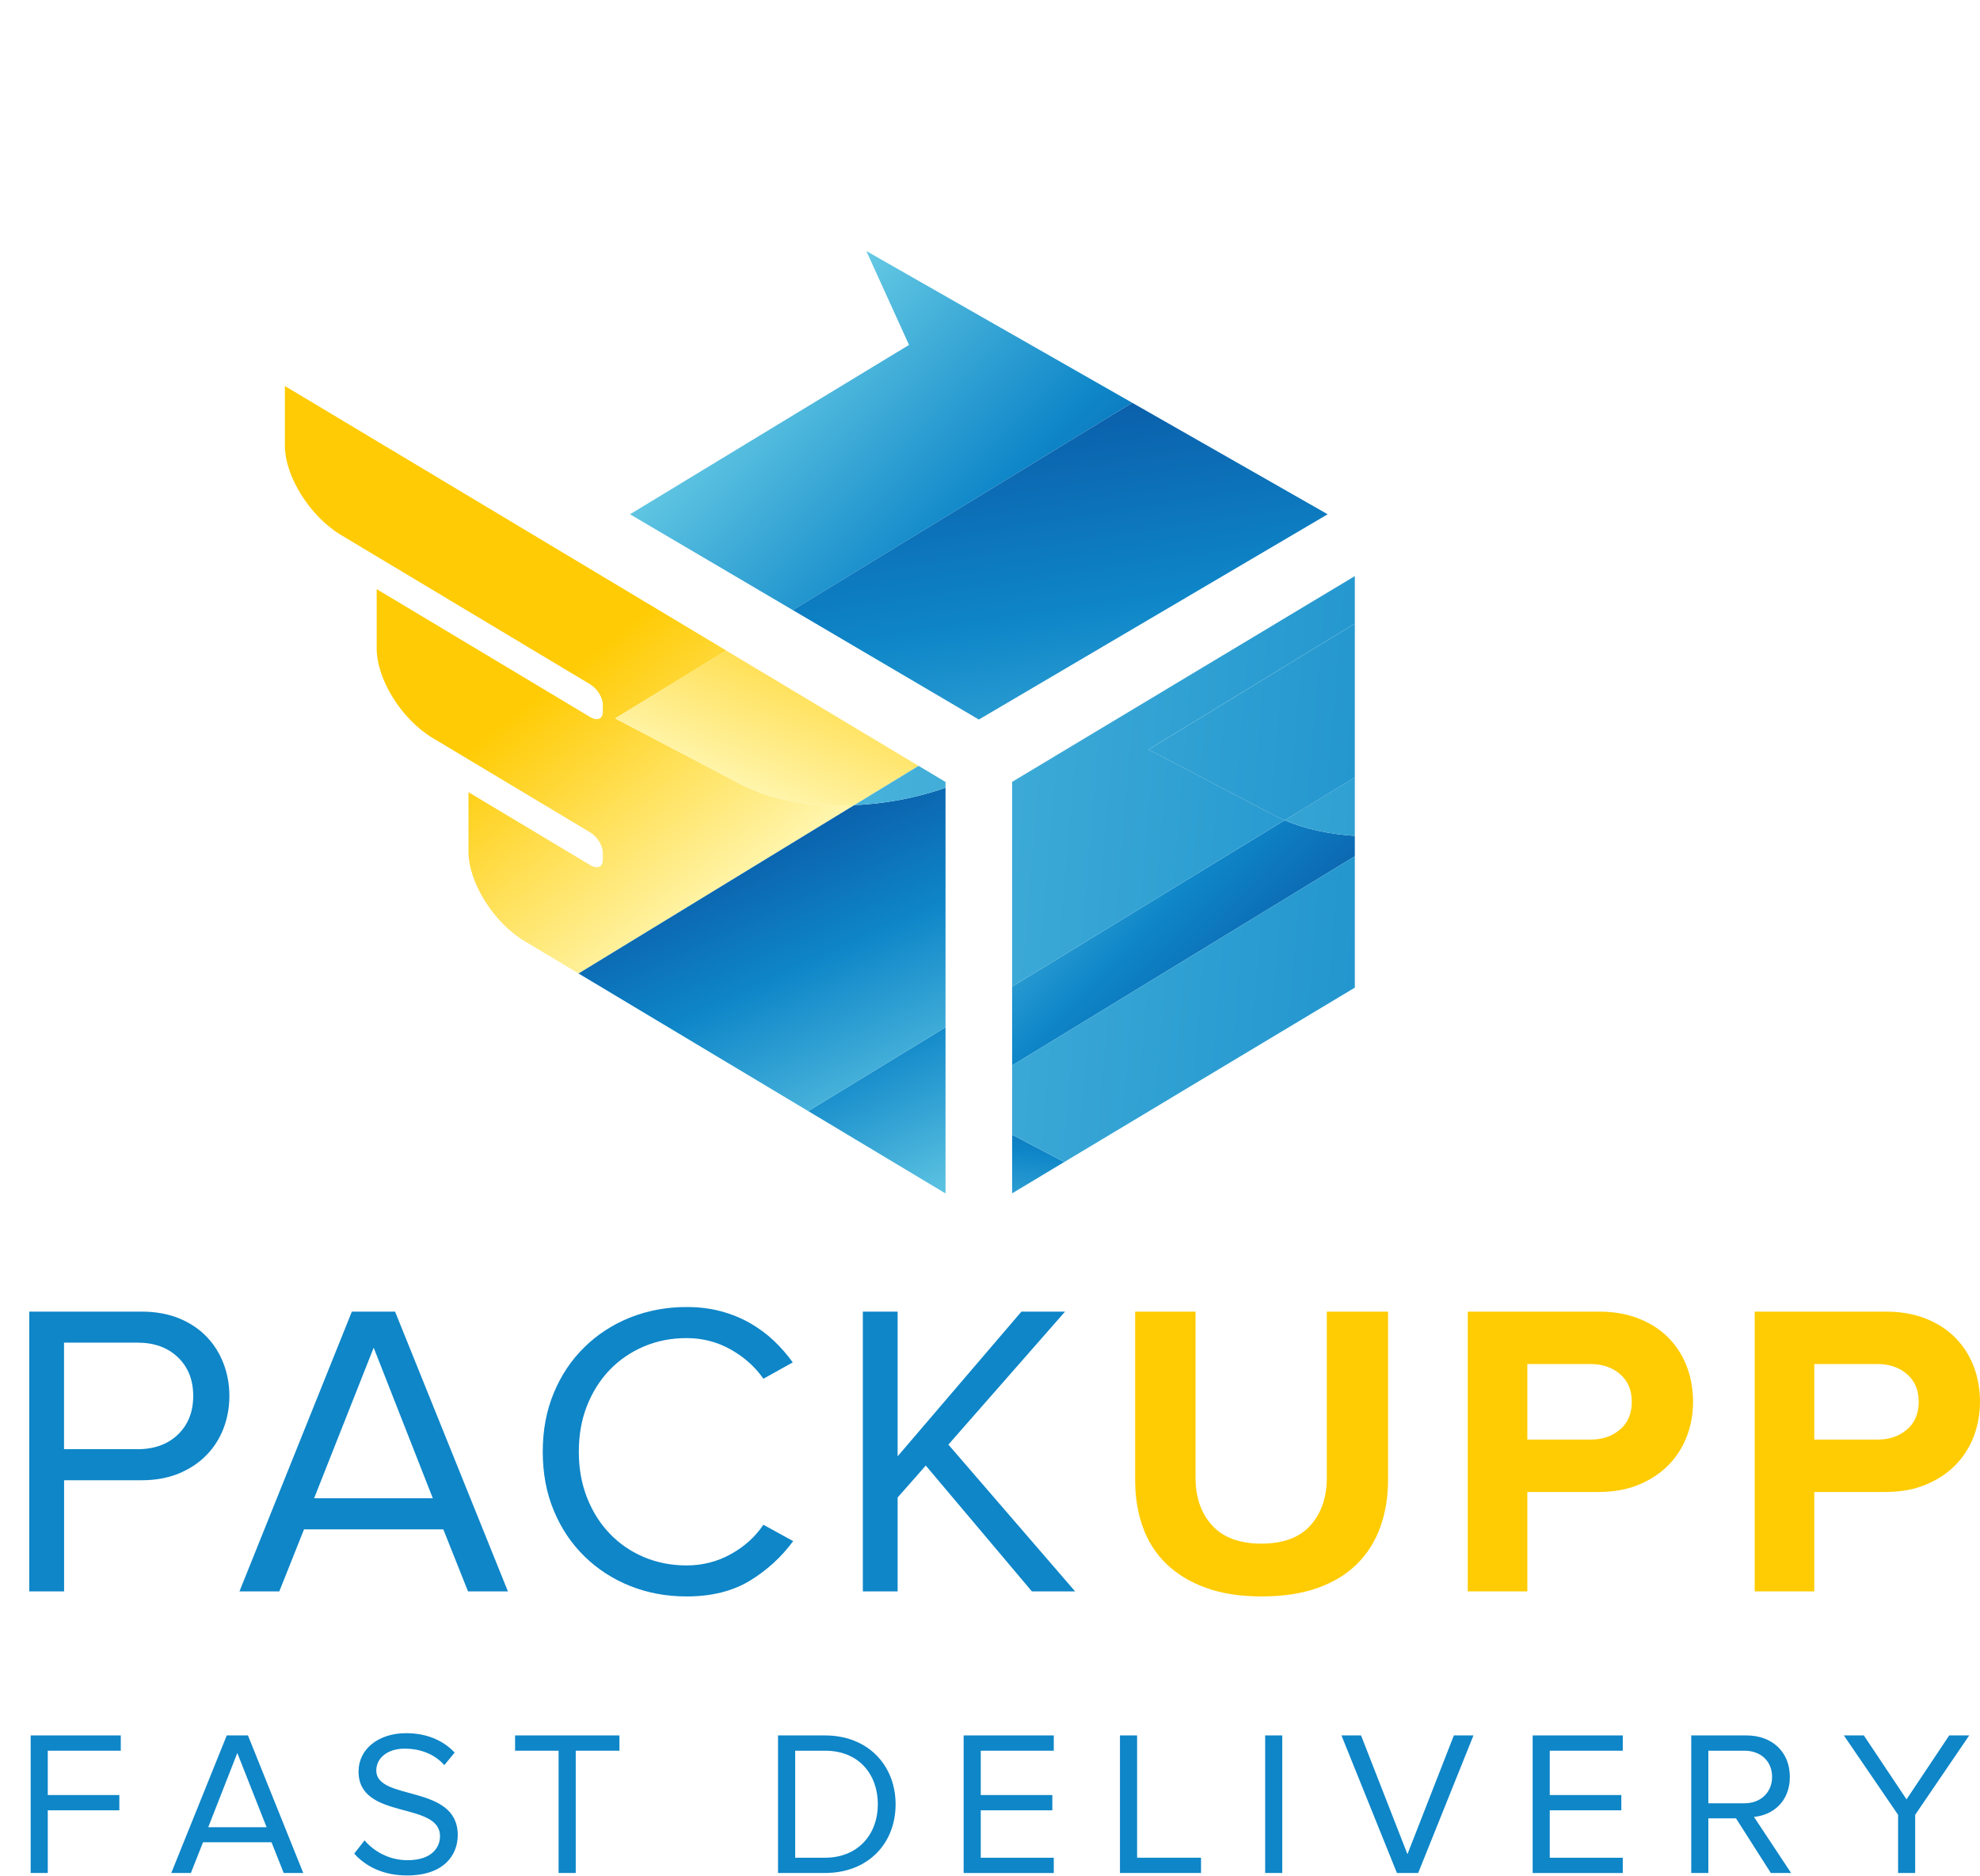
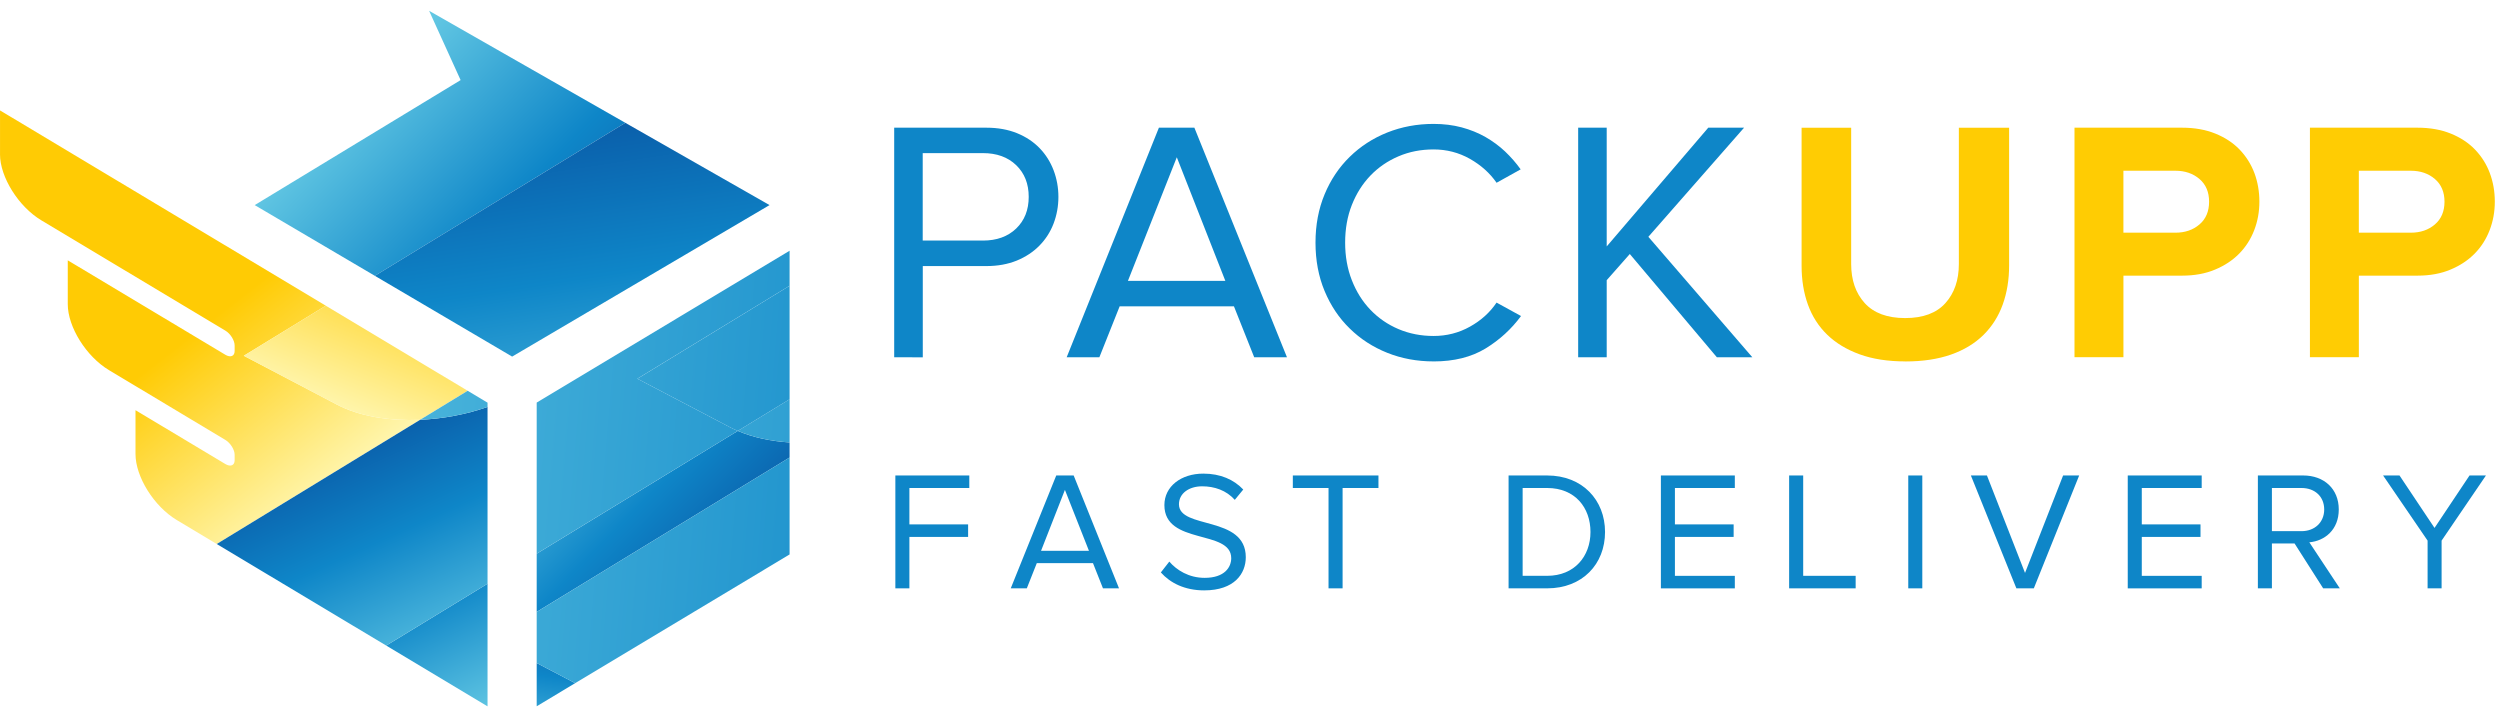
- <svg xmlns="http://www.w3.org/2000/svg" xmlns:xlink="http://www.w3.org/1999/xlink" version="1.1" id="Layer_1" x="0px" y="0px" style="enable-background:new 0 0 1920 1080;" xml:space="preserve" viewBox="649.19 222.05 614.74 582.36">
-   <style type="text/css">
+ <svg xmlns="http://www.w3.org/2000/svg" xmlns:xlink="http://www.w3.org/1999/xlink" version="1.1" id="Layer_1" x="0px" y="0px" xml:space="preserve" viewBox="649.19 222.05 105 30" width="105" height="30">
+   <defs id="defs268">
+ 	
+ 	
+ 	
+ 	
+ 	
+ 	
+ 	
+ 	
+ 	
+ 	
+ 	
+ 	
+ 	
+ 	
+ 	
+ 	
+ 	
+ 	
+ 	
+ 	
+ 	
+ </defs>
+   <style type="text/css" id="style2">
	.st0{fill:#0E86C8;}
	.st1{fill:#FFCC03;}
	
		.st2{clip-path:url(#SVGID_00000144321308012731566830000008389787881813641401_);fill:url(#SVGID_00000024712237295284495130000017123298631306539186_);}
	
		.st3{clip-path:url(#SVGID_00000076580284585615293980000006228622345003490488_);fill:url(#SVGID_00000139267990213616805720000006090084053708210605_);}
	
		.st4{clip-path:url(#SVGID_00000042733871526115282830000006731208393035457170_);fill:url(#SVGID_00000078725438273238137860000001147361677030464659_);}
	
		.st5{clip-path:url(#SVGID_00000050638795462065430220000009058526259237869491_);fill:url(#SVGID_00000117649695216720616370000003756520844578228116_);}
	
		.st6{clip-path:url(#SVGID_00000172406403844944854390000002966284558217666437_);fill:url(#SVGID_00000131332554968082806950000012505350479443916433_);}
	
		.st7{clip-path:url(#SVGID_00000102542782103205271020000015794713670843642256_);fill:url(#SVGID_00000051371831471027077340000003163839581135232430_);}
	
		.st8{clip-path:url(#SVGID_00000062175106281799539460000007577469314476230842_);fill:url(#SVGID_00000147924313128168320890000012386085904794116481_);}
	
		.st9{clip-path:url(#SVGID_00000164482674574133415090000008292912982143226761_);fill:url(#SVGID_00000121979256021321997660000003833718380678929024_);}
	
		.st10{clip-path:url(#SVGID_00000004520858773781133340000014828400399124092800_);fill:url(#SVGID_00000038412867056619310060000000949942190246940337_);}
	
		.st11{clip-path:url(#SVGID_00000164492812378203391120000014653813956100801178_);fill:url(#SVGID_00000106105955548012361180000016652697240295648917_);}
	
		.st12{clip-path:url(#SVGID_00000065037935992169804750000001713406159330219160_);fill:url(#SVGID_00000144300788728997812940000004890522109105361323_);}
	
		.st13{clip-path:url(#SVGID_00000016040075910330102610000013214275696948222355_);fill:url(#SVGID_00000168083561823265277370000017512936868189649297_);}
	
		.st14{clip-path:url(#SVGID_00000110434227322326453120000000485816709161113771_);fill:url(#SVGID_00000068661680357592761820000016000237174878699950_);}
</style>
-   <g>
-     <path class="st0" d="M658.27,716.21v-86.88h34.91c4.34,0,8.21,0.71,11.59,2.08c3.38,1.39,6.23,3.28,8.54,5.68   c2.3,2.38,4.05,5.16,5.27,8.33c1.21,3.18,1.83,6.54,1.83,10.09c0,3.56-0.62,6.93-1.83,10.1c-1.22,3.17-3,5.95-5.34,8.33   c-2.34,2.39-5.21,4.28-8.59,5.68c-3.39,1.37-7.21,2.07-11.46,2.07h-24.1v34.52H658.27z M691.86,672.05c5.21,0,9.41-1.51,12.58-4.56   c3.16-3.05,4.74-7.04,4.74-11.99c0-4.95-1.59-8.94-4.74-11.98c-3.18-3.05-7.37-4.56-12.58-4.56h-22.79v33.08H691.86z" />
-     <path class="st0" d="M794.5,716.21l-7.67-19.27h-43.25l-7.68,19.27h-12.37l34.9-86.88h13.42l35.04,86.88H794.5z M765.21,640.52   l-18.5,46.77h36.86L765.21,640.52z" />
-     <path class="st0" d="M862.37,717.77c-6.25,0-12.1-1.08-17.53-3.25c-5.42-2.17-10.15-5.23-14.18-9.19   c-4.05-3.94-7.22-8.67-9.52-14.19c-2.3-5.51-3.44-11.61-3.44-18.3s1.14-12.77,3.44-18.29c2.3-5.52,5.47-10.25,9.52-14.2   c4.03-3.95,8.76-7.02,14.18-9.19c5.43-2.16,11.27-3.26,17.53-3.26c3.82,0,7.35,0.44,10.61,1.31c3.26,0.87,6.25,2.08,9,3.64   c2.73,1.57,5.2,3.38,7.42,5.47c2.2,2.09,4.18,4.35,5.92,6.78l-9.12,5.07c-2.51-3.64-5.87-6.65-10.08-9.05   c-4.22-2.38-8.8-3.57-13.75-3.57c-4.77,0-9.21,0.86-13.29,2.61c-4.08,1.74-7.61,4.16-10.61,7.28c-3,3.13-5.34,6.85-7.04,11.14   c-1.7,4.31-2.53,9.05-2.53,14.26c0,5.13,0.83,9.86,2.53,14.2c1.7,4.35,4.04,8.07,7.04,11.2s6.53,5.57,10.61,7.3   c4.08,1.73,8.52,2.6,13.29,2.6c4.94,0,9.53-1.17,13.75-3.52c4.22-2.34,7.57-5.38,10.08-9.11l9.25,5.08   c-3.64,4.95-8.13,9.05-13.47,12.31C876.63,716.14,870.09,717.77,862.37,717.77" />
-     <polygon class="st0" points="969.57,716.21 936.62,677.13 927.88,687.04 927.88,716.21 917.08,716.21 917.08,629.33 927.88,629.33    927.88,674.26 966.31,629.33 979.86,629.33 943.64,670.62 982.99,716.21  " />
-     <path class="st1" d="M1040.89,717.77c-6.62,0-12.38-0.89-17.29-2.68c-4.91-1.78-9-4.25-12.28-7.42c-3.26-3.16-5.7-6.96-7.3-11.39   c-1.6-4.42-2.4-9.33-2.4-14.71v-52.23h18.76v51.58c0,6.07,1.7,11.01,5.13,14.78c3.44,3.78,8.55,5.67,15.3,5.67   c6.79,0,11.86-1.89,15.24-5.67c3.38-3.77,5.08-8.7,5.08-14.78v-51.58h19.02v52.1c0,5.39-0.8,10.31-2.41,14.79   c-1.61,4.48-4.05,8.32-7.3,11.52c-3.28,3.22-7.35,5.7-12.27,7.42C1053.24,716.9,1047.49,717.77,1040.89,717.77" />
-     <path class="st1" d="M1104.89,716.21v-86.88h40.72c4.68,0,8.86,0.74,12.53,2.22c3.65,1.47,6.72,3.48,9.2,6.04   c2.47,2.57,4.35,5.54,5.62,8.92c1.26,3.38,1.88,7,1.88,10.81c0,3.83-0.65,7.42-1.96,10.82c-1.31,3.38-3.2,6.34-5.68,8.86   c-2.48,2.51-5.53,4.54-9.14,6.04c-3.61,1.52-7.76,2.29-12.47,2.29h-22.2v30.87H1104.89z M1143.06,669.06   c3.64,0,6.69-1.04,9.12-3.13c2.42-2.07,3.64-4.94,3.64-8.6c0-3.64-1.22-6.51-3.64-8.59c-2.43-2.09-5.48-3.13-9.12-3.13h-19.67   v23.44H1143.06z" />
-     <path class="st1" d="M1193.98,716.21v-86.88h40.71c4.69,0,8.87,0.74,12.54,2.22c3.65,1.47,6.71,3.48,9.19,6.04   c2.47,2.57,4.36,5.54,5.62,8.92c1.26,3.38,1.89,7,1.89,10.81c0,3.83-0.66,7.42-1.96,10.82c-1.31,3.38-3.2,6.34-5.68,8.86   c-2.48,2.51-5.54,4.54-9.14,6.04c-3.62,1.52-7.77,2.29-12.48,2.29h-22.19v30.87H1193.98z M1232.14,669.06   c3.64,0,6.69-1.04,9.12-3.13c2.42-2.07,3.64-4.94,3.64-8.6c0-3.64-1.22-6.51-3.64-8.59c-2.43-2.09-5.48-3.13-9.12-3.13h-19.66   v23.44H1232.14z" />
-     <g>
-       <defs>
-         <polygon id="SVGID_1_" points="963.43,592.6 979.62,582.87 963.43,574.4    " />
-       </defs>
-       <clipPath id="SVGID_00000036943123002451654210000006254360280970162085_">
-         <use xlink:href="#SVGID_1_" style="overflow:visible;" />
-       </clipPath>
-       <linearGradient id="SVGID_00000034066637922013692940000018312954931142423196_" gradientUnits="userSpaceOnUse" x1="639.636" y1="928.068" x2="649.562" y2="928.068" gradientTransform="matrix(0.9585 -7.1887 -7.1887 -0.9585 7025.62 6104.64)">
-         <stop offset="0" style="stop-color:#66CAE4" />
-         <stop offset="0.511" style="stop-color:#0E86C8" />
-         <stop offset="1" style="stop-color:#094D9D" />
-       </linearGradient>
-       <polygon style="clip-path:url(#SVGID_00000036943123002451654210000006254360280970162085_);fill:url(#SVGID_00000034066637922013692940000018312954931142423196_);" points="    961.05,592.28 963.72,572.27 982,574.71 979.34,594.72   " />
+   <path class="st0" d="m 686.746,237.056 v -9.643 h 3.875 c 0.482,0 0.911,0.079 1.286,0.231 0.375,0.154 0.692,0.364 0.948,0.63 0.255,0.264 0.45,0.573 0.585,0.925 0.134,0.353 0.203,0.726 0.203,1.12 0,0.395 -0.069,0.769 -0.203,1.121 -0.135,0.352 -0.333,0.66 -0.593,0.925 -0.26,0.265 -0.578,0.475 -0.953,0.63 -0.376,0.152 -0.8,0.23 -1.272,0.23 h -2.675 v 3.832 z m 3.728,-4.902 c 0.578,0 1.044,-0.168 1.396,-0.506 0.351,-0.339 0.526,-0.781 0.526,-1.331 0,-0.549 -0.176,-0.992 -0.526,-1.33 -0.353,-0.339 -0.818,-0.506 -1.396,-0.506 h -2.53 v 3.672 h 2.53 z" id="path4" style="stroke-width:0.111" />
+   <path class="st0" d="m 701.867,237.056 -0.851,-2.139 h -4.801 l -0.852,2.139 h -1.373 l 3.874,-9.643 h 1.49 l 3.889,9.643 z m -3.251,-8.401 -2.053,5.191 h 4.091 z" id="path6" style="stroke-width:0.111" />
+   <path class="st0" d="m 709.4,237.229 c -0.694,0 -1.343,-0.12 -1.946,-0.361 -0.602,-0.241 -1.127,-0.581 -1.574,-1.02 -0.45,-0.437 -0.801,-0.962 -1.057,-1.575 -0.255,-0.612 -0.382,-1.289 -0.382,-2.031 0,-0.743 0.127,-1.417 0.382,-2.03 0.255,-0.613 0.607,-1.138 1.057,-1.576 0.447,-0.438 0.972,-0.779 1.574,-1.02 0.603,-0.24 1.251,-0.362 1.946,-0.362 0.424,0 0.816,0.049 1.178,0.145 0.362,0.097 0.694,0.231 0.999,0.404 0.303,0.174 0.577,0.375 0.824,0.607 0.244,0.232 0.464,0.483 0.657,0.753 l -1.012,0.563 c -0.279,-0.404 -0.652,-0.738 -1.119,-1.004 -0.468,-0.264 -0.977,-0.396 -1.526,-0.396 -0.529,0 -1.022,0.095 -1.475,0.29 -0.453,0.193 -0.845,0.462 -1.178,0.808 -0.333,0.347 -0.593,0.76 -0.781,1.236 -0.189,0.478 -0.281,1.004 -0.281,1.583 0,0.569 0.092,1.094 0.281,1.576 0.189,0.483 0.448,0.896 0.781,1.243 0.333,0.347 0.725,0.618 1.178,0.81 0.453,0.192 0.946,0.289 1.475,0.289 0.548,0 1.058,-0.13 1.526,-0.391 0.468,-0.26 0.84,-0.597 1.119,-1.011 l 1.027,0.564 c -0.404,0.549 -0.902,1.004 -1.495,1.366 -0.594,0.36 -1.32,0.541 -2.177,0.541" id="path8" style="stroke-width:0.111" />
+   <polygon class="st0" points="927.88,674.26 966.31,629.33 979.86,629.33 943.64,670.62 982.99,716.21 969.57,716.21 936.62,677.13 927.88,687.04 927.88,716.21 917.08,716.21 917.08,629.33 927.88,629.33 " id="polygon10" transform="matrix(0.1109949,0,0,0.1109949,613.6817,157.5605)" />
+   <path class="st1" d="m 729.215,237.229 c -0.735,0 -1.374,-0.099 -1.919,-0.297 -0.545,-0.198 -0.999,-0.472 -1.363,-0.824 -0.362,-0.351 -0.633,-0.773 -0.81,-1.264 -0.178,-0.491 -0.266,-1.036 -0.266,-1.633 v -5.797 h 2.082 v 5.725 c 0,0.674 0.189,1.222 0.569,1.641 0.382,0.42 0.949,0.629 1.698,0.629 0.754,0 1.316,-0.21 1.692,-0.629 0.375,-0.418 0.564,-0.966 0.564,-1.641 v -5.725 h 2.111 v 5.783 c 0,0.598 -0.089,1.144 -0.268,1.642 -0.179,0.497 -0.45,0.923 -0.81,1.279 -0.364,0.357 -0.816,0.633 -1.362,0.824 -0.547,0.192 -1.185,0.289 -1.918,0.289" id="path12" style="stroke-width:0.111" />
+   <path class="st1" d="m 736.319,237.056 v -9.643 h 4.52 c 0.519,0 0.983,0.082 1.391,0.246 0.405,0.163 0.746,0.386 1.021,0.67 0.274,0.285 0.483,0.615 0.624,0.99 0.14,0.375 0.209,0.777 0.209,1.2 0,0.425 -0.072,0.824 -0.218,1.201 -0.145,0.375 -0.355,0.704 -0.63,0.983 -0.275,0.279 -0.614,0.504 -1.014,0.67 -0.401,0.169 -0.861,0.254 -1.384,0.254 h -2.464 v 3.426 h -2.053 z m 4.237,-5.233 c 0.404,0 0.743,-0.115 1.012,-0.347 0.269,-0.23 0.404,-0.548 0.404,-0.955 0,-0.404 -0.135,-0.723 -0.404,-0.953 -0.27,-0.232 -0.608,-0.347 -1.012,-0.347 h -2.183 v 2.602 h 2.183 z" id="path14" style="stroke-width:0.111" />
+   <path class="st1" d="m 746.207,237.056 v -9.643 h 4.519 c 0.521,0 0.985,0.082 1.392,0.246 0.405,0.163 0.745,0.386 1.02,0.67 0.274,0.285 0.484,0.615 0.624,0.99 0.14,0.375 0.21,0.777 0.21,1.2 0,0.425 -0.073,0.824 -0.218,1.201 -0.145,0.375 -0.355,0.704 -0.63,0.983 -0.275,0.279 -0.615,0.504 -1.014,0.67 -0.402,0.169 -0.862,0.254 -1.385,0.254 h -2.463 v 3.426 h -2.053 z m 4.236,-5.233 c 0.404,0 0.743,-0.115 1.012,-0.347 0.269,-0.23 0.404,-0.548 0.404,-0.955 0,-0.404 -0.135,-0.723 -0.404,-0.953 -0.27,-0.232 -0.608,-0.347 -1.012,-0.347 h -2.182 v 2.602 h 2.182 z" id="path16" style="stroke-width:0.111" />
+   <g id="g33" transform="matrix(0.09982739,0,0,0.09982739,575.5543,192.5558)">
+     <defs id="defs19">
+       <polygon id="SVGID_1_" points="979.62,582.87 963.43,574.4 963.43,592.6 " />
+     </defs>
+     <clipPath id="SVGID_00000036943123002451654210000006254360280970162085_">
+       <use xlink:href="#SVGID_1_" style="overflow:visible" id="use21" />
+     </clipPath>
+     <linearGradient id="SVGID_00000034066637922013692940000018312954931142423196_" gradientUnits="userSpaceOnUse" x1="639.636" y1="928.068" x2="649.562" y2="928.068" gradientTransform="matrix(0.9585,-7.1887,-7.1887,-0.9585,7025.62,6104.64)">
+       <stop offset="0" style="stop-color:#66CAE4" id="stop24" />
+       <stop offset="0.511" style="stop-color:#0E86C8" id="stop26" />
+       <stop offset="1" style="stop-color:#094D9D" id="stop28" />
+     </linearGradient>
+     <polygon style="fill:url(#SVGID_00000034066637922013692940000018312954931142423196_)" points="961.05,592.28 963.72,572.27 982,574.71 979.34,594.72 " clip-path="url(#SVGID_00000036943123002451654210000006254360280970162085_)" id="polygon31" />
+   </g>
+   <g id="g50" transform="matrix(0.09982739,0,0,0.09982739,575.5543,192.5558)">
+     <defs id="defs36">
+       <path id="SVGID_00000122703963076108459060000015007115477716714424_" d="m 963.43,528.4 v 24.49 l 106.4,-64.96 v -6.32 c -7.96,-0.54 -15.43,-2.13 -21.78,-4.87 z" />
+     </defs>
+     <clipPath id="SVGID_00000149378177074060908760000009995481105457254280_">
+       <use xlink:href="#SVGID_00000122703963076108459060000015007115477716714424_" style="overflow:visible" id="use38" />
+     </clipPath>
+     <linearGradient id="SVGID_00000129924740806503008500000013294233632158196359_" gradientUnits="userSpaceOnUse" x1="680.239" y1="969.079" x2="690.164" y2="969.079" gradientTransform="matrix(8.7215,8.55,8.55,-8.7215,-13254.247,3099.005)">
+       <stop offset="0" style="stop-color:#66CAE4" id="stop41" />
+       <stop offset="0.511" style="stop-color:#0E86C8" id="stop43" />
+       <stop offset="1" style="stop-color:#094D9D" id="stop45" />
+     </linearGradient>
+     <polygon style="fill:url(#SVGID_00000129924740806503008500000013294233632158196359_)" points="1015.57,423.55 1107.9,514.05 1017.69,606.08 925.36,515.57 " clip-path="url(#SVGID_00000149378177074060908760000009995481105457254280_)" id="polygon48" />
+   </g>
+   <g id="g65" transform="matrix(0.09982739,0,0,0.09982739,575.5543,192.5558)">
+     <defs id="defs53">
+       <path id="SVGID_00000111893057100121077560000015756764158549902763_" d="m 737.63,360.36 c 0,9.59 7.79,22.03 17.38,27.78 l 77.43,46.41 c 2.16,1.3 3.91,4.11 3.91,6.27 v 2.32 c 0,2.16 -1.75,2.87 -3.91,1.57 l -66.3,-39.73 v 18.43 c 0,9.6 7.77,22.04 17.36,27.78 l 48.94,29.34 c 2.16,1.3 3.91,4.11 3.91,6.27 v 2.31 c 0,2.17 -1.75,2.87 -3.91,1.57 l -37.8,-22.65 v 18.43 c 0,9.6 7.77,22.04 17.37,27.79 l 16.8,10.07 85.58,-52.26 c -13.05,0.57 -25.63,-1.47 -35.05,-6.41 L 840.2,445.13 874.7,424.06 737.64,341.91 v 18.45 z" />
+     </defs>
+     <clipPath id="SVGID_00000175293911931365012870000013553089571973026187_">
+       <use xlink:href="#SVGID_00000111893057100121077560000015756764158549902763_" style="overflow:visible" id="use55" />
+     </clipPath>
+     <linearGradient id="SVGID_00000161628318414795105380000005387269720267231133_" gradientUnits="userSpaceOnUse" x1="645.577" y1="956.05" x2="655.502" y2="956.05" gradientTransform="matrix(-5.4163,-6.9492,-6.9492,5.4163,11018.714,-191.7927)">
+       <stop offset="0" style="stop-color:#FFF6AF" id="stop58" />
+       <stop offset="1" style="stop-color:#FFCB04" id="stop60" />
+     </linearGradient>
+     <polygon style="fill:url(#SVGID_00000161628318414795105380000005387269720267231133_)" points="804.43,610.04 649.19,410.86 847.59,256.22 1002.84,455.4 " clip-path="url(#SVGID_00000175293911931365012870000013553089571973026187_)" id="polygon63" />
+   </g>
+   <g id="g82" transform="matrix(0.09982739,0,0,0.09982739,575.5543,192.5558)">
+     <defs id="defs68">
+       <polygon id="SVGID_00000173876240894503234510000004744979866212345750_" points="942.75,592.63 942.75,556.81 942.75,546.64 942.75,541.04 900.12,567.06 " />
+     </defs>
+     <clipPath id="SVGID_00000169529539261825599890000011385587515160088458_">
+       <use xlink:href="#SVGID_00000173876240894503234510000004744979866212345750_" style="overflow:visible" id="use70" />
+     </clipPath>
+     <linearGradient id="SVGID_00000132083240463927878320000015553205062291089313_" gradientUnits="userSpaceOnUse" x1="640.992" y1="953.345" x2="650.916" y2="953.345" gradientTransform="matrix(-4.7925,-9.9684,-9.9684,4.7925,13513.134,2421.801)">
+       <stop offset="0" style="stop-color:#66CAE4" id="stop73" />
+       <stop offset="0.511" style="stop-color:#0E86C8" id="stop75" />
+       <stop offset="1" style="stop-color:#094D9D" id="stop77" />
+     </linearGradient>
+     <polygon style="fill:url(#SVGID_00000132083240463927878320000015553205062291089313_)" points="908.12,609.27 879.98,550.72 934.75,524.39 962.9,582.94 " clip-path="url(#SVGID_00000169529539261825599890000011385587515160088458_)" id="polygon80" />
+   </g>
+   <g id="g99" transform="matrix(0.09982739,0,0,0.09982739,575.5543,192.5558)">
+     <defs id="defs85">
+       <polygon id="SVGID_00000043428505518389210670000000422011275446872227_" points="844.79,381.74 895.33,411.49 1000.72,347.12 918.17,300 931.42,329.15 " />
+     </defs>
+     <clipPath id="SVGID_00000112591626726785372330000010392159719617855160_">
+       <use xlink:href="#SVGID_00000043428505518389210670000000422011275446872227_" style="overflow:visible" id="use87" />
+     </clipPath>
+     <linearGradient id="SVGID_00000096046929064041163800000002140440505428964786_" gradientUnits="userSpaceOnUse" x1="668.046" y1="969.808" x2="677.971" y2="969.808" gradientTransform="matrix(11.5259,11.2993,11.2993,-11.5259,-17766.064,3954.985)">
+       <stop offset="0" style="stop-color:#66CAE4" id="stop90" />
+       <stop offset="0.511" style="stop-color:#0E86C8" id="stop92" />
+       <stop offset="1" style="stop-color:#094D9D" id="stop94" />
+     </linearGradient>
+     <polygon style="fill:url(#SVGID_00000096046929064041163800000002140440505428964786_)" points="921.21,222.05 1056.45,354.64 924.3,489.44 789.06,356.85 " clip-path="url(#SVGID_00000112591626726785372330000010392159719617855160_)" id="polygon97" />
+   </g>
+   <g id="g116" transform="matrix(0.09982739,0,0,0.09982739,575.5543,192.5558)">
+     <defs id="defs102">
+       <path id="SVGID_00000147196304846525165690000016987571979872895896_" d="m 1048.05,476.73 c 6.34,2.74 13.82,4.34 21.78,4.87 v -18.17 z" />
+     </defs>
+     <clipPath id="SVGID_00000081632583235260451250000007172609011028455823_">
+       <use xlink:href="#SVGID_00000147196304846525165690000016987571979872895896_" style="overflow:visible" id="use104" />
+     </clipPath>
+     <linearGradient id="SVGID_00000049220511830422894770000013544968227496588675_" gradientUnits="userSpaceOnUse" x1="665.32" y1="958.651" x2="675.244" y2="958.651" gradientTransform="matrix(76.1479,-6.2371,3.663,-43.3072,-53342.145,46157.309)">
+       <stop offset="0" style="stop-color:#66CAE4" id="stop107" />
+       <stop offset="0.511" style="stop-color:#0E86C8" id="stop109" />
+       <stop offset="1" style="stop-color:#094D9D" id="stop111" />
+     </linearGradient>
+     <polygon style="fill:url(#SVGID_00000049220511830422894770000013544968227496588675_)" points="1048.05,463.43 1071.53,461.51 1069.83,481.61 1046.35,483.53 " clip-path="url(#SVGID_00000081632583235260451250000007172609011028455823_)" id="polygon114" />
+   </g>
+   <g id="g131" transform="matrix(0.09982739,0,0,0.09982739,575.5543,192.5558)">
+     <defs id="defs119">
+       <path id="SVGID_00000001660673254559131600000001426817131345342380_" d="m 840.19,445.14 39.14,20.52 c 9.43,4.94 22,6.98 35.05,6.41 l 20,-12.21 -59.7,-35.79 z" />
+     </defs>
+     <clipPath id="SVGID_00000135680070222529298300000003012491369502537908_">
+       <use xlink:href="#SVGID_00000001660673254559131600000001426817131345342380_" style="overflow:visible" id="use121" />
+     </clipPath>
+     <linearGradient id="SVGID_00000002371404668330050750000000086676210857505938_" gradientUnits="userSpaceOnUse" x1="661.865" y1="940.808" x2="671.79" y2="940.808" gradientTransform="matrix(2.8614,-6.9492,-6.9492,-2.8614,5523.212,7759.323)">
+       <stop offset="8.073434e-08" style="stop-color:#FFF6AF" id="stop124" />
+       <stop offset="1" style="stop-color:#FFCB04" id="stop126" />
+     </linearGradient>
+     <polygon style="fill:url(#SVGID_00000002371404668330050750000000086676210857505938_)" points="823.1,465.6 853.85,390.91 951.49,431.11 920.74,505.8 " clip-path="url(#SVGID_00000135680070222529298300000003012491369502537908_)" id="polygon129" />
+   </g>
+   <g id="g148" transform="matrix(0.09982739,0,0,0.09982739,575.5543,192.5558)">
+     <defs id="defs134">
+       <polygon id="SVGID_00000071537451502057140010000001939203868320256391_" points="895.33,411.49 953.1,445.48 1061.39,381.74 1000.72,347.12 " />
+     </defs>
+     <clipPath id="SVGID_00000132783184143240864420000002467434631688596357_">
+       <use xlink:href="#SVGID_00000071537451502057140010000001939203868320256391_" style="overflow:visible" id="use136" />
+     </clipPath>
+     <linearGradient id="SVGID_00000070814212150505400900000013096103117744808881_" gradientUnits="userSpaceOnUse" x1="656.419" y1="949.37" x2="666.344" y2="949.37" gradientTransform="matrix(-2.8614,-18.6675,-18.6675,2.8614,20596.021,10044.554)">
+       <stop offset="0" style="stop-color:#66CAE4" id="stop139" />
+       <stop offset="0.511" style="stop-color:#0E86C8" id="stop141" />
+       <stop offset="1" style="stop-color:#094D9D" id="stop143" />
+     </linearGradient>
+     <polygon style="fill:url(#SVGID_00000070814212150505400900000013096103117744808881_)" points="899.14,470.35 880.6,349.38 1057.58,322.25 1076.12,443.22 " clip-path="url(#SVGID_00000132783184143240864420000002467434631688596357_)" id="polygon146" />
+   </g>
+   <g id="g165" transform="matrix(0.09982739,0,0,0.09982739,575.5543,192.5558)">
+     <defs id="defs151">
+       <polygon id="SVGID_00000067220249136317924780000010476882374223402632_" points="963.43,574.4 979.62,582.87 1069.83,528.72 1069.83,487.93 963.43,552.89 " />
+     </defs>
+     <clipPath id="SVGID_00000051357894975743590010000013432610249016627639_">
+       <use xlink:href="#SVGID_00000067220249136317924780000010476882374223402632_" style="overflow:visible" id="use153" />
+     </clipPath>
+     <linearGradient id="SVGID_00000033334407161701336450000004937581660937976760_" gradientUnits="userSpaceOnUse" x1="664.701" y1="957.409" x2="674.626" y2="957.409" gradientTransform="matrix(76.1497,-6.2373,3.663,-43.3083,-53349.238,46164.848)">
+       <stop offset="0" style="stop-color:#66CAE4" id="stop156" />
+       <stop offset="0.511" style="stop-color:#0E86C8" id="stop158" />
+       <stop offset="1" style="stop-color:#094D9D" id="stop160" />
+     </linearGradient>
+     <polygon style="fill:url(#SVGID_00000033334407161701336450000004937581660937976760_)" points="963.43,487.93 1078.66,478.49 1069.83,582.87 954.6,592.31 " clip-path="url(#SVGID_00000051357894975743590010000013432610249016627639_)" id="polygon163" />
+   </g>
+   <g id="g182" transform="matrix(0.09982739,0,0,0.09982739,575.5543,192.5558)">
+     <defs id="defs168">
+       <path id="SVGID_00000153676549005901983920000017920118623317468556_" d="m 963.43,464.83 v 63.57 l 84.62,-51.67 c -1.06,-0.46 -2.12,-0.91 -3.11,-1.43 l -39.15,-20.52 64.04,-39.1 v -14.74 z" />
+     </defs>
+     <clipPath id="SVGID_00000079458733277939230220000013739591268406181048_">
+       <use xlink:href="#SVGID_00000153676549005901983920000017920118623317468556_" style="overflow:visible" id="use170" />
+     </clipPath>
+     <linearGradient id="SVGID_00000137093893707313626480000009004837844699219841_" gradientUnits="userSpaceOnUse" x1="664.701" y1="958.886" x2="674.626" y2="958.886" gradientTransform="matrix(76.1506,-6.2373,3.6631,-43.3088,-53349.285,46158.168)">
+       <stop offset="0" style="stop-color:#66CAE4" id="stop173" />
+       <stop offset="0.511" style="stop-color:#0E86C8" id="stop175" />
+       <stop offset="1" style="stop-color:#094D9D" id="stop177" />
+     </linearGradient>
+     <polygon style="fill:url(#SVGID_00000137093893707313626480000009004837844699219841_)" points="963.43,400.95 1081.43,391.28 1069.83,528.4 951.84,538.07 " clip-path="url(#SVGID_00000079458733277939230220000013739591268406181048_)" id="polygon180" />
+   </g>
+   <g id="g199" transform="matrix(0.09982739,0,0,0.09982739,575.5543,192.5558)">
+     <defs id="defs185">
+       <path id="SVGID_00000125577511471615494600000000672574753238129301_" d="m 914.39,472.07 -85.58,52.26 71.31,42.73 42.63,-26.02 v -30.2 -10.16 -34.02 c -9.02,3.18 -18.81,4.99 -28.36,5.41" />
+     </defs>
+     <clipPath id="SVGID_00000026857338509108280430000015433253188423287701_">
+       <use xlink:href="#SVGID_00000125577511471615494600000000672574753238129301_" style="overflow:visible" id="use187" />
+     </clipPath>
+     <linearGradient id="SVGID_00000129924251648614339110000004566652654482411706_" gradientUnits="userSpaceOnUse" x1="645.718" y1="954.81" x2="655.643" y2="954.81" gradientTransform="matrix(-5.2459,-11.5138,-11.5138,5.2459,15297.558,3010.422)">
+       <stop offset="0" style="stop-color:#66CAE4" id="stop190" />
+       <stop offset="0.511" style="stop-color:#0E86C8" id="stop192" />
+       <stop offset="1" style="stop-color:#094D9D" id="stop194" />
+     </linearGradient>
+     <polygon style="fill:url(#SVGID_00000129924251648614339110000004566652654482411706_)" points="848.4,610.05 790.93,483.91 923.16,423.66 980.63,549.8 " clip-path="url(#SVGID_00000026857338509108280430000015433253188423287701_)" id="polygon197" />
+   </g>
+   <g id="g216" transform="matrix(0.09982739,0,0,0.09982739,575.5543,192.5558)">
+     <defs id="defs202">
+       <path id="SVGID_00000174591190912794771380000016245018201857842611_" d="m 1005.79,454.79 39.15,20.52 c 0.98,0.52 2.04,0.97 3.11,1.43 l 21.78,-13.3 v -47.75 z" />
+     </defs>
+     <clipPath id="SVGID_00000037656829663415581470000001748503148459202688_">
+       <use xlink:href="#SVGID_00000174591190912794771380000016245018201857842611_" style="overflow:visible" id="use204" />
+     </clipPath>
+     <linearGradient id="SVGID_00000079478681384593784210000000142716282434283702_" gradientUnits="userSpaceOnUse" x1="664.701" y1="959.24" x2="674.626" y2="959.24" gradientTransform="matrix(76.1483,-6.2372,3.663,-43.3075,-53347.535,46155.273)">
+       <stop offset="0" style="stop-color:#66CAE4" id="stop207" />
+       <stop offset="0.511" style="stop-color:#0E86C8" id="stop209" />
+       <stop offset="1" style="stop-color:#094D9D" id="stop211" />
+     </linearGradient>
+     <polygon style="fill:url(#SVGID_00000079478681384593784210000000142716282434283702_)" points="1005.79,415.69 1075.47,409.98 1069.83,476.73 1000.15,482.44 " clip-path="url(#SVGID_00000037656829663415581470000001748503148459202688_)" id="polygon214" />
+   </g>
+   <g id="g233" transform="matrix(0.09982739,0,0,0.09982739,575.5543,192.5558)">
+     <defs id="defs219">
+       <path id="SVGID_00000109727485857978602960000017080783272226261936_" d="m 914.39,472.07 c 9.55,-0.42 19.33,-2.23 28.36,-5.42 v -1.79 l -8.36,-5 z" />
+     </defs>
+     <clipPath id="SVGID_00000031900781862737019660000008668702117847240341_">
+       <use xlink:href="#SVGID_00000109727485857978602960000017080783272226261936_" style="overflow:visible" id="use221" />
+     </clipPath>
+     <linearGradient id="SVGID_00000106841662545959369680000012935690334450182034_" gradientUnits="userSpaceOnUse" x1="664.701" y1="959.009" x2="674.626" y2="959.009" gradientTransform="matrix(76.1489,-6.2372,3.663,-43.3078,-53348.039,46156.527)">
+       <stop offset="0" style="stop-color:#66CAE4" id="stop224" />
+       <stop offset="0.511" style="stop-color:#0E86C8" id="stop226" />
+       <stop offset="1" style="stop-color:#094D9D" id="stop228" />
+     </linearGradient>
+     <polygon style="fill:url(#SVGID_00000106841662545959369680000012935690334450182034_)" points="914.39,459.86 943.99,457.44 942.75,472.07 913.16,474.49 " clip-path="url(#SVGID_00000031900781862737019660000008668702117847240341_)" id="polygon231" />
+   </g>
+   <g id="g261" transform="matrix(0.1109949,0,0,0.1109949,613.6817,157.5605)">
+     <g id="g259">
+       <path class="st0" d="m 658.71,803.64 v -42.71 h 27.98 v 4.74 h -22.67 v 13.77 h 22.22 v 4.74 h -22.22 v 19.46 z" id="path235" />
+       <path class="st0" d="m 737.27,803.64 -3.78,-9.54 h -21.26 l -3.78,9.54 h -6.08 l 17.22,-42.71 h 6.59 l 17.16,42.71 z m -14.4,-37.26 -9.03,23.05 h 18.12 z" id="path237" />
+       <path class="st0" d="m 759.17,797.62 3.2,-4.1 c 2.75,3.2 7.36,6.15 13.38,6.15 7.62,0 10.05,-4.1 10.05,-7.43 0,-11.01 -25.29,-4.87 -25.29,-20.1 0,-7.05 6.28,-11.91 14.73,-11.91 6.47,0 11.53,2.24 15.11,6.02 l -3.2,3.9 c -3.2,-3.59 -7.68,-5.12 -12.36,-5.12 -5.06,0 -8.77,2.75 -8.77,6.79 0,9.61 25.29,4.1 25.29,20.04 0,6.15 -4.23,12.55 -15.75,12.55 -7.36,0 -12.87,-2.82 -16.39,-6.79 z" id="path239" />
+       <path class="st0" d="m 822.62,803.64 v -37.97 h -13.51 v -4.74 h 32.4 v 4.74 h -13.57 v 37.97 z" id="path241" />
+       <path class="st0" d="m 890.75,803.64 v -42.71 h 14.6 c 13.32,0 21.9,9.28 21.9,21.39 0,12.17 -8.58,21.32 -21.9,21.32 z m 30.99,-21.32 c 0,-9.22 -5.83,-16.65 -16.39,-16.65 h -9.28 v 33.23 h 9.28 c 10.37,0 16.39,-7.43 16.39,-16.58 z" id="path243" />
+       <path class="st0" d="m 948.38,803.64 v -42.71 h 27.98 v 4.74 h -22.67 v 13.77 h 22.22 v 4.74 h -22.22 v 14.73 h 22.67 v 4.74 h -27.98 z" id="path245" />
+       <path class="st0" d="m 996.91,803.64 v -42.71 h 5.32 v 37.97 h 19.85 v 4.74 z" id="path247" />
+       <path class="st0" d="m 1041.99,803.64 v -42.71 h 5.31 v 42.71 z" id="path249" />
+       <path class="st0" d="m 1082.9,803.64 -17.22,-42.71 h 6.08 l 14.41,36.88 14.41,-36.88 h 6.08 l -17.16,42.71 z" id="path251" />
+       <path class="st0" d="m 1125.04,803.64 v -42.71 h 27.98 v 4.74 h -22.67 v 13.77 h 22.22 v 4.74 h -22.22 v 14.73 h 22.67 v 4.74 h -27.98 z" id="path253" />
+       <path class="st0" d="m 1198.99,803.64 -10.82,-16.97 h -8.58 v 16.97 h -5.31 v -42.71 h 17.16 c 7.81,0 13.45,4.99 13.45,12.87 0,7.68 -5.32,11.91 -11.14,12.42 l 11.53,17.42 z m 0.39,-29.84 c 0,-4.87 -3.52,-8.13 -8.58,-8.13 h -11.21 V 782 h 11.21 c 5.05,0 8.58,-3.4 8.58,-8.2 z" id="path255" />
+       <path class="st0" d="m 1238.5,803.64 v -18.06 l -16.84,-24.65 h 6.21 l 13.25,19.85 13.25,-19.85 h 6.21 l -16.78,24.65 v 18.06 z" id="path257" />
    </g>
-     <g>
-       <defs>
-         <path id="SVGID_00000122703963076108459060000015007115477716714424_" d="M963.43,528.4v24.49l106.4-64.96v-6.32     c-7.96-0.54-15.43-2.13-21.78-4.87L963.43,528.4z" />
-       </defs>
-       <clipPath id="SVGID_00000149378177074060908760000009995481105457254280_">
-         <use xlink:href="#SVGID_00000122703963076108459060000015007115477716714424_" style="overflow:visible;" />
-       </clipPath>
-       <linearGradient id="SVGID_00000129924740806503008500000013294233632158196359_" gradientUnits="userSpaceOnUse" x1="680.239" y1="969.079" x2="690.164" y2="969.079" gradientTransform="matrix(8.7215 8.55 8.55 -8.7215 -13254.247 3099.005)">
-         <stop offset="0" style="stop-color:#66CAE4" />
-         <stop offset="0.511" style="stop-color:#0E86C8" />
-         <stop offset="1" style="stop-color:#094D9D" />
-       </linearGradient>
-       <polygon style="clip-path:url(#SVGID_00000149378177074060908760000009995481105457254280_);fill:url(#SVGID_00000129924740806503008500000013294233632158196359_);" points="    1015.57,423.55 1107.9,514.05 1017.69,606.08 925.36,515.57   " />
-     </g>
-     <g>
-       <defs>
-         <path id="SVGID_00000111893057100121077560000015756764158549902763_" d="M737.63,360.36c0,9.59,7.79,22.03,17.38,27.78     l77.43,46.41c2.16,1.3,3.91,4.11,3.91,6.27v2.32c0,2.16-1.75,2.87-3.91,1.57l-66.3-39.73v18.43c0,9.6,7.77,22.04,17.36,27.78     l48.94,29.34c2.16,1.3,3.91,4.11,3.91,6.27v2.31c0,2.17-1.75,2.87-3.91,1.57l-37.8-22.65v18.43c0,9.6,7.77,22.04,17.37,27.79     l16.8,10.07l85.58-52.26c-13.05,0.57-25.63-1.47-35.05-6.41l-39.14-20.52l34.5-21.07l-137.06-82.15V360.36z" />
-       </defs>
-       <clipPath id="SVGID_00000175293911931365012870000013553089571973026187_">
-         <use xlink:href="#SVGID_00000111893057100121077560000015756764158549902763_" style="overflow:visible;" />
-       </clipPath>
-       <linearGradient id="SVGID_00000161628318414795105380000005387269720267231133_" gradientUnits="userSpaceOnUse" x1="645.577" y1="956.05" x2="655.502" y2="956.05" gradientTransform="matrix(-5.4163 -6.9492 -6.9492 5.4163 11018.714 -191.7927)">
-         <stop offset="0" style="stop-color:#FFF6AF" />
-         <stop offset="1" style="stop-color:#FFCB04" />
-       </linearGradient>
-       <polygon style="clip-path:url(#SVGID_00000175293911931365012870000013553089571973026187_);fill:url(#SVGID_00000161628318414795105380000005387269720267231133_);" points="    804.43,610.04 649.19,410.86 847.59,256.22 1002.84,455.4   " />
-     </g>
-     <g>
-       <defs>
-         <polygon id="SVGID_00000173876240894503234510000004744979866212345750_" points="900.12,567.06 942.75,592.63 942.75,556.81      942.75,546.64 942.75,541.04    " />
-       </defs>
-       <clipPath id="SVGID_00000169529539261825599890000011385587515160088458_">
-         <use xlink:href="#SVGID_00000173876240894503234510000004744979866212345750_" style="overflow:visible;" />
-       </clipPath>
-       <linearGradient id="SVGID_00000132083240463927878320000015553205062291089313_" gradientUnits="userSpaceOnUse" x1="640.991" y1="953.345" x2="650.916" y2="953.345" gradientTransform="matrix(-4.7925 -9.9684 -9.9684 4.7925 13513.134 2421.801)">
-         <stop offset="0" style="stop-color:#66CAE4" />
-         <stop offset="0.511" style="stop-color:#0E86C8" />
-         <stop offset="1" style="stop-color:#094D9D" />
-       </linearGradient>
-       <polygon style="clip-path:url(#SVGID_00000169529539261825599890000011385587515160088458_);fill:url(#SVGID_00000132083240463927878320000015553205062291089313_);" points="    908.12,609.27 879.98,550.72 934.75,524.39 962.9,582.94   " />
-     </g>
-     <g>
-       <defs>
-         <polygon id="SVGID_00000043428505518389210670000000422011275446872227_" points="931.42,329.15 844.79,381.74 895.33,411.49      1000.72,347.12 918.17,300    " />
-       </defs>
-       <clipPath id="SVGID_00000112591626726785372330000010392159719617855160_">
-         <use xlink:href="#SVGID_00000043428505518389210670000000422011275446872227_" style="overflow:visible;" />
-       </clipPath>
-       <linearGradient id="SVGID_00000096046929064041163800000002140440505428964786_" gradientUnits="userSpaceOnUse" x1="668.046" y1="969.808" x2="677.971" y2="969.808" gradientTransform="matrix(11.5259 11.2993 11.2993 -11.5259 -17766.065 3954.985)">
-         <stop offset="0" style="stop-color:#66CAE4" />
-         <stop offset="0.511" style="stop-color:#0E86C8" />
-         <stop offset="1" style="stop-color:#094D9D" />
-       </linearGradient>
-       <polygon style="clip-path:url(#SVGID_00000112591626726785372330000010392159719617855160_);fill:url(#SVGID_00000096046929064041163800000002140440505428964786_);" points="    921.21,222.05 1056.45,354.64 924.3,489.44 789.06,356.85   " />
-     </g>
-     <g>
-       <defs>
-         <path id="SVGID_00000147196304846525165690000016987571979872895896_" d="M1048.05,476.73c6.34,2.74,13.82,4.34,21.78,4.87     v-18.17L1048.05,476.73z" />
-       </defs>
-       <clipPath id="SVGID_00000081632583235260451250000007172609011028455823_">
-         <use xlink:href="#SVGID_00000147196304846525165690000016987571979872895896_" style="overflow:visible;" />
-       </clipPath>
-       <linearGradient id="SVGID_00000049220511830422894770000013544968227496588675_" gradientUnits="userSpaceOnUse" x1="665.319" y1="958.652" x2="675.244" y2="958.652" gradientTransform="matrix(76.1479 -6.2371 3.663 -43.3072 -53342.145 46157.309)">
-         <stop offset="0" style="stop-color:#66CAE4" />
-         <stop offset="0.511" style="stop-color:#0E86C8" />
-         <stop offset="1" style="stop-color:#094D9D" />
-       </linearGradient>
-       <polygon style="clip-path:url(#SVGID_00000081632583235260451250000007172609011028455823_);fill:url(#SVGID_00000049220511830422894770000013544968227496588675_);" points="    1048.05,463.43 1071.53,461.51 1069.83,481.61 1046.35,483.53   " />
-     </g>
-     <g>
-       <defs>
-         <path id="SVGID_00000001660673254559131600000001426817131345342380_" d="M840.19,445.14l39.14,20.52     c9.43,4.94,22,6.98,35.05,6.41l20-12.21l-59.7-35.79L840.19,445.14z" />
-       </defs>
-       <clipPath id="SVGID_00000135680070222529298300000003012491369502537908_">
-         <use xlink:href="#SVGID_00000001660673254559131600000001426817131345342380_" style="overflow:visible;" />
-       </clipPath>
-       <linearGradient id="SVGID_00000002371404668330050750000000086676210857505938_" gradientUnits="userSpaceOnUse" x1="661.865" y1="940.808" x2="671.79" y2="940.808" gradientTransform="matrix(2.8614 -6.9492 -6.9492 -2.8614 5523.212 7759.323)">
-         <stop offset="8.073434e-08" style="stop-color:#FFF6AF" />
-         <stop offset="1" style="stop-color:#FFCB04" />
-       </linearGradient>
-       <polygon style="clip-path:url(#SVGID_00000135680070222529298300000003012491369502537908_);fill:url(#SVGID_00000002371404668330050750000000086676210857505938_);" points="    823.1,465.6 853.85,390.91 951.49,431.11 920.74,505.8   " />
-     </g>
-     <g>
-       <defs>
-         <polygon id="SVGID_00000071537451502057140010000001939203868320256391_" points="895.33,411.49 953.1,445.48 1061.39,381.74      1000.72,347.12    " />
-       </defs>
-       <clipPath id="SVGID_00000132783184143240864420000002467434631688596357_">
-         <use xlink:href="#SVGID_00000071537451502057140010000001939203868320256391_" style="overflow:visible;" />
-       </clipPath>
-       <linearGradient id="SVGID_00000070814212150505400900000013096103117744808881_" gradientUnits="userSpaceOnUse" x1="656.419" y1="949.37" x2="666.344" y2="949.37" gradientTransform="matrix(-2.8614 -18.6675 -18.6675 2.8614 20596.021 10044.554)">
-         <stop offset="0" style="stop-color:#66CAE4" />
-         <stop offset="0.511" style="stop-color:#0E86C8" />
-         <stop offset="1" style="stop-color:#094D9D" />
-       </linearGradient>
-       <polygon style="clip-path:url(#SVGID_00000132783184143240864420000002467434631688596357_);fill:url(#SVGID_00000070814212150505400900000013096103117744808881_);" points="    899.14,470.35 880.6,349.38 1057.58,322.25 1076.12,443.22   " />
-     </g>
-     <g>
-       <defs>
-         <polygon id="SVGID_00000067220249136317924780000010476882374223402632_" points="963.43,552.89 963.43,574.4 979.62,582.87      1069.83,528.72 1069.83,487.93    " />
-       </defs>
-       <clipPath id="SVGID_00000051357894975743590010000013432610249016627639_">
-         <use xlink:href="#SVGID_00000067220249136317924780000010476882374223402632_" style="overflow:visible;" />
-       </clipPath>
-       <linearGradient id="SVGID_00000033334407161701336450000004937581660937976760_" gradientUnits="userSpaceOnUse" x1="664.701" y1="957.409" x2="674.626" y2="957.409" gradientTransform="matrix(76.1497 -6.2373 3.663 -43.3083 -53349.238 46164.848)">
-         <stop offset="0" style="stop-color:#66CAE4" />
-         <stop offset="0.511" style="stop-color:#0E86C8" />
-         <stop offset="1" style="stop-color:#094D9D" />
-       </linearGradient>
-       <polygon style="clip-path:url(#SVGID_00000051357894975743590010000013432610249016627639_);fill:url(#SVGID_00000033334407161701336450000004937581660937976760_);" points="    963.43,487.93 1078.66,478.49 1069.83,582.87 954.6,592.31   " />
-     </g>
-     <g>
-       <defs>
-         <path id="SVGID_00000153676549005901983920000017920118623317468556_" d="M963.43,464.83v63.57l84.62-51.67     c-1.06-0.46-2.12-0.91-3.11-1.43l-39.15-20.52l64.04-39.1v-14.74L963.43,464.83z" />
-       </defs>
-       <clipPath id="SVGID_00000079458733277939230220000013739591268406181048_">
-         <use xlink:href="#SVGID_00000153676549005901983920000017920118623317468556_" style="overflow:visible;" />
-       </clipPath>
-       <linearGradient id="SVGID_00000137093893707313626480000009004837844699219841_" gradientUnits="userSpaceOnUse" x1="664.701" y1="958.886" x2="674.626" y2="958.886" gradientTransform="matrix(76.1506 -6.2373 3.6631 -43.3088 -53349.285 46158.168)">
-         <stop offset="0" style="stop-color:#66CAE4" />
-         <stop offset="0.511" style="stop-color:#0E86C8" />
-         <stop offset="1" style="stop-color:#094D9D" />
-       </linearGradient>
-       <polygon style="clip-path:url(#SVGID_00000079458733277939230220000013739591268406181048_);fill:url(#SVGID_00000137093893707313626480000009004837844699219841_);" points="    963.43,400.95 1081.43,391.28 1069.83,528.4 951.84,538.07   " />
-     </g>
-     <g>
-       <defs>
-         <path id="SVGID_00000125577511471615494600000000672574753238129301_" d="M914.39,472.07l-85.58,52.26l71.31,42.73l42.63-26.02     v-30.2v-10.16v-34.02C933.73,469.84,923.94,471.65,914.39,472.07" />
-       </defs>
-       <clipPath id="SVGID_00000026857338509108280430000015433253188423287701_">
-         <use xlink:href="#SVGID_00000125577511471615494600000000672574753238129301_" style="overflow:visible;" />
-       </clipPath>
-       <linearGradient id="SVGID_00000129924251648614339110000004566652654482411706_" gradientUnits="userSpaceOnUse" x1="645.718" y1="954.81" x2="655.643" y2="954.81" gradientTransform="matrix(-5.2459 -11.5138 -11.5138 5.2459 15297.558 3010.422)">
-         <stop offset="0" style="stop-color:#66CAE4" />
-         <stop offset="0.511" style="stop-color:#0E86C8" />
-         <stop offset="1" style="stop-color:#094D9D" />
-       </linearGradient>
-       <polygon style="clip-path:url(#SVGID_00000026857338509108280430000015433253188423287701_);fill:url(#SVGID_00000129924251648614339110000004566652654482411706_);" points="    848.4,610.05 790.93,483.91 923.16,423.66 980.63,549.8   " />
-     </g>
-     <g>
-       <defs>
-         <path id="SVGID_00000174591190912794771380000016245018201857842611_" d="M1005.79,454.79l39.15,20.52     c0.98,0.52,2.04,0.97,3.11,1.43l21.78-13.3v-47.75L1005.79,454.79z" />
-       </defs>
-       <clipPath id="SVGID_00000037656829663415581470000001748503148459202688_">
-         <use xlink:href="#SVGID_00000174591190912794771380000016245018201857842611_" style="overflow:visible;" />
-       </clipPath>
-       <linearGradient id="SVGID_00000079478681384593784210000000142716282434283702_" gradientUnits="userSpaceOnUse" x1="664.701" y1="959.24" x2="674.626" y2="959.24" gradientTransform="matrix(76.1483 -6.2372 3.663 -43.3075 -53347.535 46155.273)">
-         <stop offset="0" style="stop-color:#66CAE4" />
-         <stop offset="0.511" style="stop-color:#0E86C8" />
-         <stop offset="1" style="stop-color:#094D9D" />
-       </linearGradient>
-       <polygon style="clip-path:url(#SVGID_00000037656829663415581470000001748503148459202688_);fill:url(#SVGID_00000079478681384593784210000000142716282434283702_);" points="    1005.79,415.69 1075.47,409.98 1069.83,476.73 1000.15,482.44   " />
-     </g>
-     <g>
-       <defs>
-         <path id="SVGID_00000109727485857978602960000017080783272226261936_" d="M914.39,472.07c9.55-0.42,19.33-2.23,28.36-5.42v-1.79     l-8.36-5L914.39,472.07z" />
-       </defs>
-       <clipPath id="SVGID_00000031900781862737019660000008668702117847240341_">
-         <use xlink:href="#SVGID_00000109727485857978602960000017080783272226261936_" style="overflow:visible;" />
-       </clipPath>
-       <linearGradient id="SVGID_00000106841662545959369680000012935690334450182034_" gradientUnits="userSpaceOnUse" x1="664.701" y1="959.009" x2="674.626" y2="959.009" gradientTransform="matrix(76.1489 -6.2372 3.663 -43.3078 -53348.039 46156.527)">
-         <stop offset="0" style="stop-color:#66CAE4" />
-         <stop offset="0.511" style="stop-color:#0E86C8" />
-         <stop offset="1" style="stop-color:#094D9D" />
-       </linearGradient>
-       <polygon style="clip-path:url(#SVGID_00000031900781862737019660000008668702117847240341_);fill:url(#SVGID_00000106841662545959369680000012935690334450182034_);" points="    914.39,459.86 943.99,457.44 942.75,472.07 913.16,474.49   " />
-     </g>
-     <g>
-       <g>
-         <path class="st0" d="M658.71,803.64v-42.71h27.98v4.74h-22.67v13.77h22.22v4.74h-22.22v19.46H658.71z" />
-         <path class="st0" d="M737.27,803.64l-3.78-9.54h-21.26l-3.78,9.54h-6.08l17.22-42.71h6.59l17.16,42.71H737.27z M722.87,766.38     l-9.03,23.05h18.12L722.87,766.38z" />
-         <path class="st0" d="M759.17,797.62l3.2-4.1c2.75,3.2,7.36,6.15,13.38,6.15c7.62,0,10.05-4.1,10.05-7.43     c0-11.01-25.29-4.87-25.29-20.1c0-7.05,6.28-11.91,14.73-11.91c6.47,0,11.53,2.24,15.11,6.02l-3.2,3.9     c-3.2-3.59-7.68-5.12-12.36-5.12c-5.06,0-8.77,2.75-8.77,6.79c0,9.61,25.29,4.1,25.29,20.04c0,6.15-4.23,12.55-15.75,12.55     C768.2,804.41,762.69,801.59,759.17,797.62z" />
-         <path class="st0" d="M822.62,803.64v-37.97h-13.51v-4.74h32.4v4.74h-13.57v37.97H822.62z" />
-         <path class="st0" d="M890.75,803.64v-42.71h14.6c13.32,0,21.9,9.28,21.9,21.39c0,12.17-8.58,21.32-21.9,21.32H890.75z      M921.74,782.32c0-9.22-5.83-16.65-16.39-16.65h-9.28v33.23h9.28C915.72,798.9,921.74,791.47,921.74,782.32z" />
-         <path class="st0" d="M948.38,803.64v-42.71h27.98v4.74h-22.67v13.77h22.22v4.74h-22.22v14.73h22.67v4.74H948.38z" />
-         <path class="st0" d="M996.91,803.64v-42.71h5.32v37.97h19.85v4.74H996.91z" />
-         <path class="st0" d="M1041.99,803.64v-42.71h5.31v42.71H1041.99z" />
-         <path class="st0" d="M1082.9,803.64l-17.22-42.71h6.08l14.41,36.88l14.41-36.88h6.08l-17.16,42.71H1082.9z" />
-         <path class="st0" d="M1125.04,803.64v-42.71h27.98v4.74h-22.67v13.77h22.22v4.74h-22.22v14.73h22.67v4.74H1125.04z" />
-         <path class="st0" d="M1198.99,803.64l-10.82-16.97h-8.58v16.97h-5.31v-42.71h17.16c7.81,0,13.45,4.99,13.45,12.87     c0,7.68-5.32,11.91-11.14,12.42l11.53,17.42H1198.99z M1199.38,773.8c0-4.87-3.52-8.13-8.58-8.13h-11.21V782h11.21     C1195.85,782,1199.38,778.6,1199.38,773.8z" />
-         <path class="st0" d="M1238.5,803.64v-18.06l-16.84-24.65h6.21l13.25,19.85l13.25-19.85h6.21l-16.78,24.65v18.06H1238.5z" />
-       </g>
-     </g>
  </g>
</svg>
